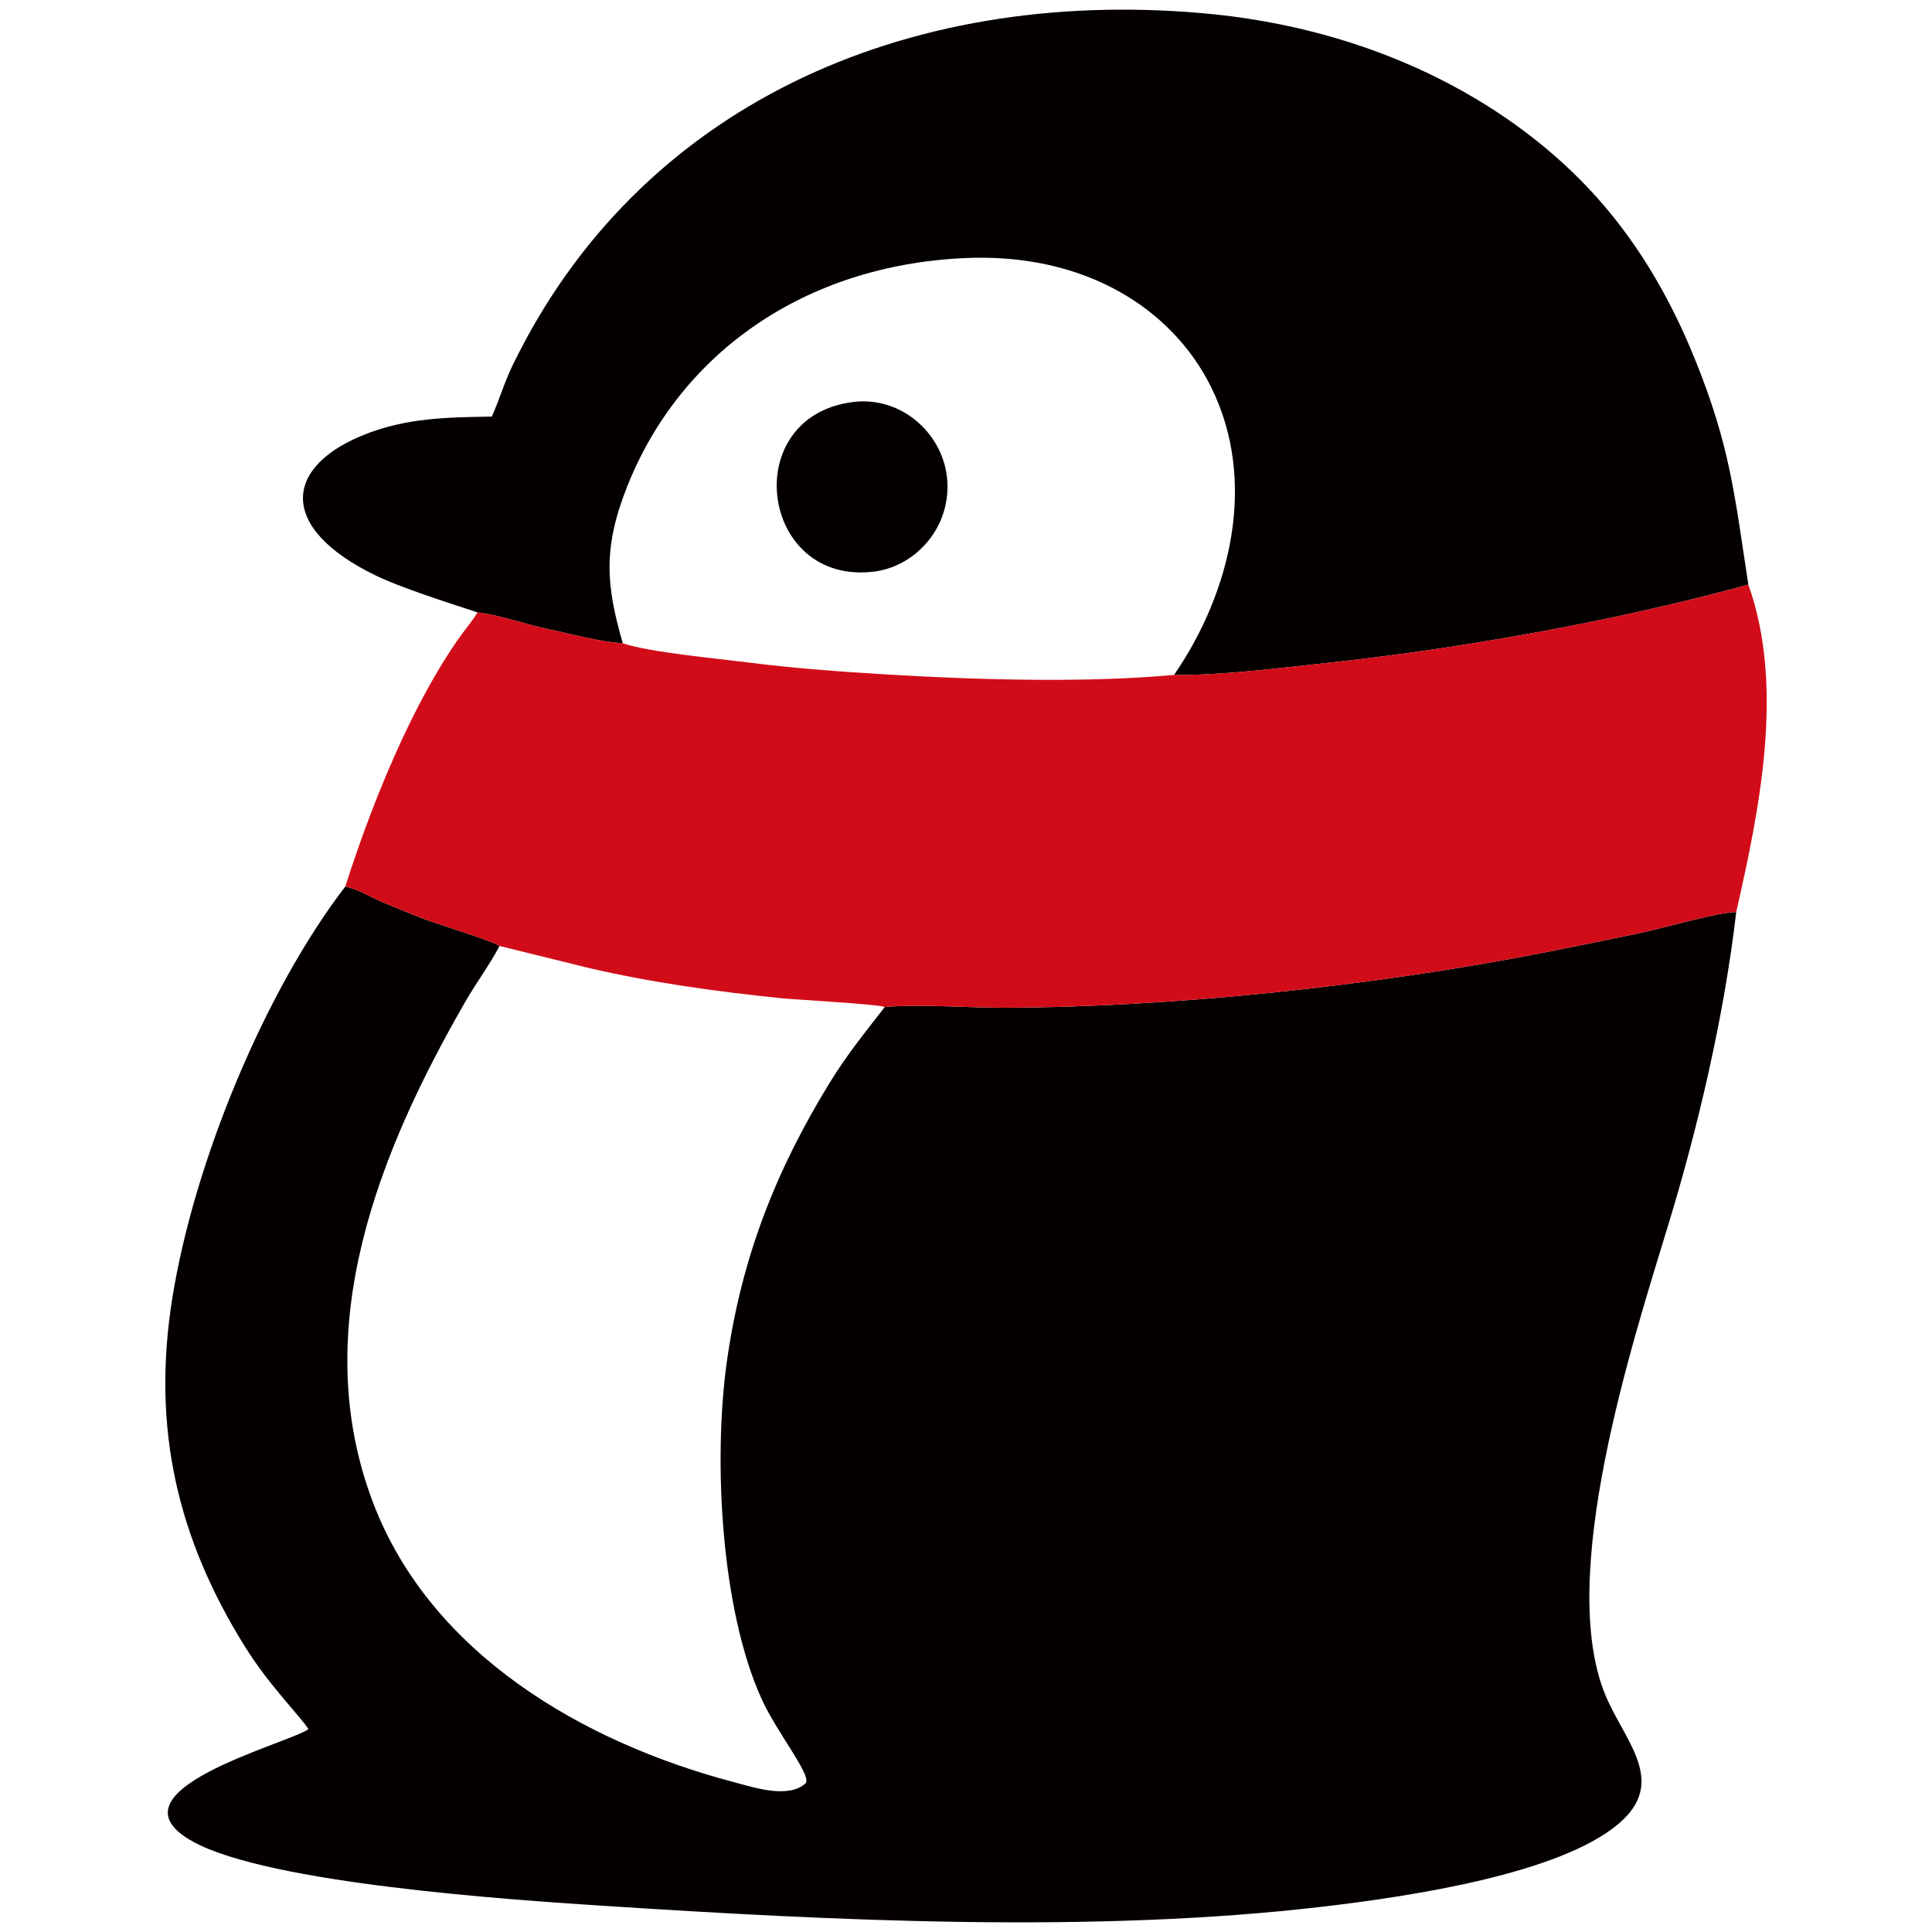
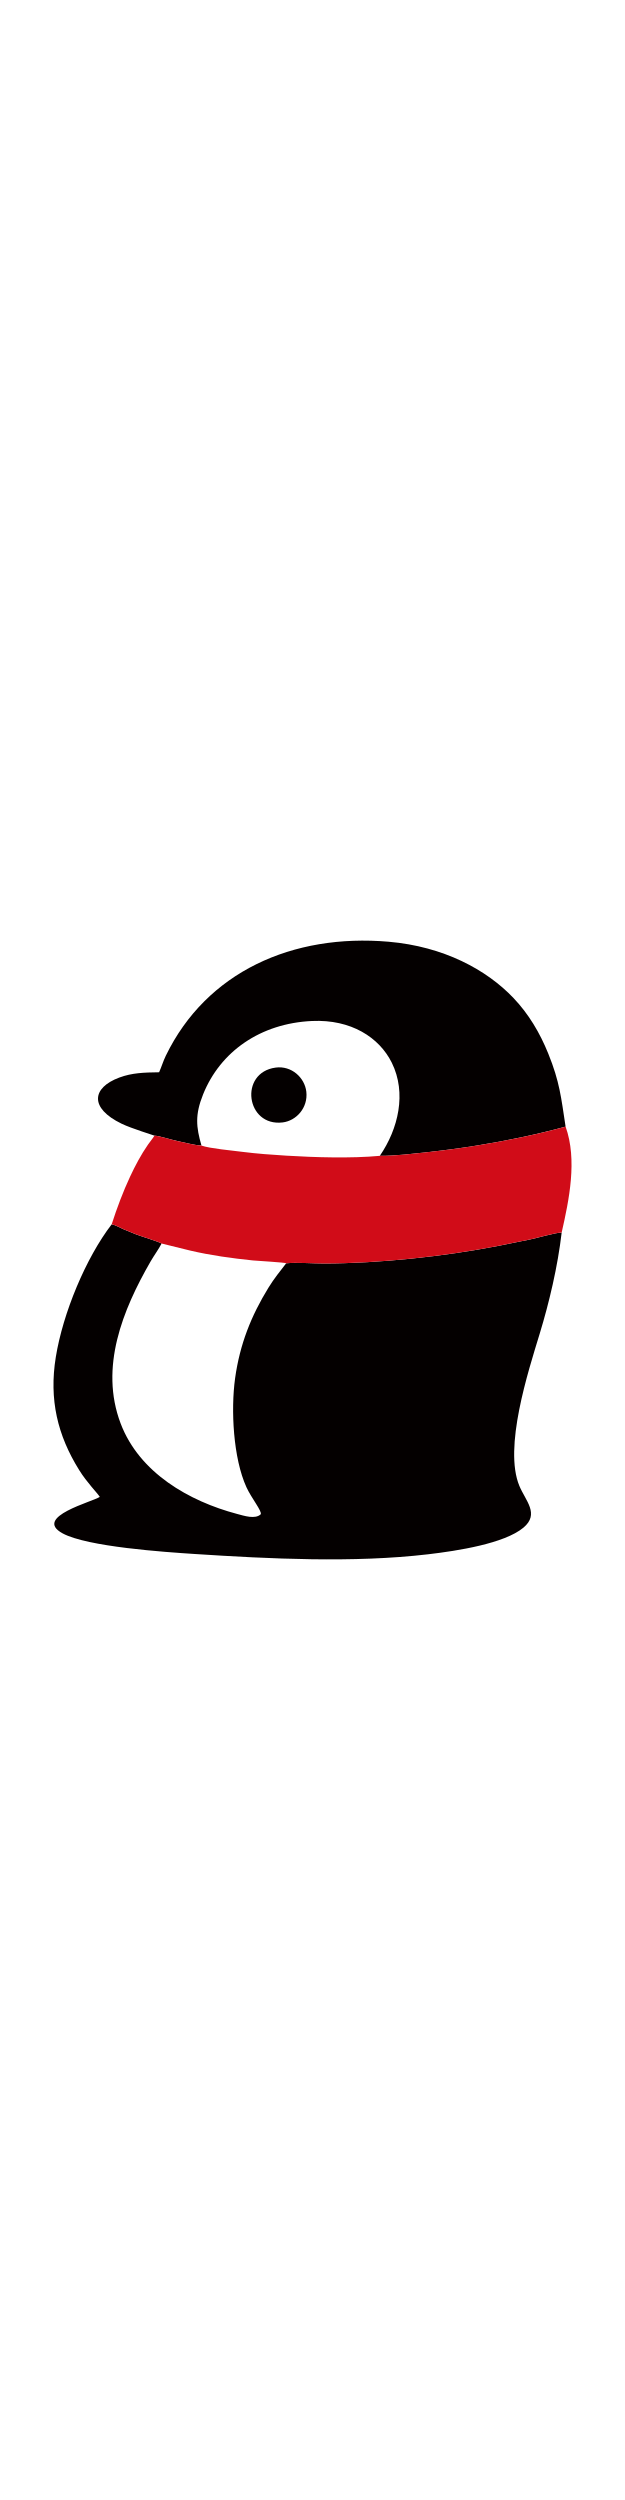
- <svg xmlns="http://www.w3.org/2000/svg" t="1689991787965" class="icon" viewBox="0 0 1024 1024" version="1.1" p-id="2042" width="200" height="200">
+ <svg xmlns="http://www.w3.org/2000/svg" t="1689991787965" class="icon" viewBox="0 0 1024 1024" version="1.1" p-id="2042" width="50" height="200">
  <path d="M920.228 483.436c-8.448-0.297-40.986 9.083-51.83 11.29-17.393 3.569-34.826 7.204-52.219 10.578-88.008 17.116-194.842 28.728-285.256 28.805-18.135 0.015-45.22-2.043-62.019-0.328-9.989 12.933-19.799 24.847-29.128 40.064-28.186 45.901-46.797 92.252-54.62 148.495-7.142 51.799-3.052 130.877 18.586 178.294 8.177 17.884 25.805 39.337 23.465 44.334-9.037 8.653-27.259 2.519-38.932-0.579-78.387-20.792-159.933-67.287-190.633-148.183-34.908-92.068 3.523-186.276 48.927-265.18 5.924-10.296 13.245-20.091 18.196-29.645-4.27-2.908-33.546-11.725-42.02-15.053-6.881-2.714-12.948-5.258-20.127-8.223-6.282-2.621-12.59-6.784-19.615-8.223-42.404 55.209-79.918 145.413-91.597 217.661-11.233 69.524 2.811 128.02 38.374 185.124 12.739 20.506 29.542 37.202 33.72 43.796-10.368 7.69-110.356 32.876-60.902 59.817 40.484 22.036 167.67 30.612 216.3 33.772 123.192 8.003 260.572 14.817 382.454 0.492 48.486-5.693 124.964-17.603 156.14-43.576 26.941-22.467 3.584-43.976-6.579-68.5-26.015-62.751 14.141-186.322 33.459-249.784 15.35-50.36 29.399-109.491 35.855-165.248zM253.107 324.644c8.653 0.548 27.238 6.728 37.699 8.873 11.643 2.401 27.561 6.804 39.291 7.424-8.796-30.52-10.783-50.376 2.58-83.732 28.155-70.231 93.819-116.531 178.514-120.417 63.892-2.934 110.182 26.834 130.775 68.47 24.504 49.592 10.665 108.283-19.676 152.453 24.264 0.384 56.156-3.692 80.691-6.313a1509.12 1509.12 0 0 0 78.177-10.522c49.756-7.987 98.888-18.299 145.505-30.996-7.378-48.02-9.605-73.272-28.334-119.547-13.896-34.406-32.297-65.137-56.863-91.018-44.216-46.612-114.504-84.562-204.657-92.38-157.174-13.619-298.47 49.193-365.143 186.767-4.536 9.39-6.994 18.227-10.993 27.1-24.653 0.338-44.329 0.891-65.224 8.668-44.948 16.758-49.341 49.93 3.912 75.668 16.348 7.9 52.685 18.862 53.745 19.502z" fill="#040000" p-id="2043" />
  <path d="M622.29 357.714c-46.797 4.357-106.148 2.58-153.119-0.282-24.187-1.464-48.307-3.246-72.131-6.252-16.594-2.104-53.34-5.494-66.944-10.24-11.73-0.62-27.643-5.023-39.291-7.424-10.46-2.145-29.046-8.325-37.699-8.873-2.842 4.639-7.199 9.733-10.726 14.828-11.346 16.374-20.982 34.596-29.22 52.26-11.556 24.837-21.396 50.883-30.167 78.147 7.025 1.439 13.332 5.601 19.615 8.223 7.173 2.964 13.245 5.514 20.127 8.223 8.474 3.333 37.75 12.15 42.02 15.053l47.089 11.612c33.516 7.839 68.306 12.611 102.589 16.123 6.164 0.625 53.228 3.277 54.472 4.669 16.799-1.715 43.884 0.343 62.019 0.328 90.414-0.077 197.243-11.689 285.256-28.805 17.393-3.379 34.826-7.009 52.219-10.578 10.844-2.207 43.382-11.587 51.83-11.29 12.145-53.581 25.902-119.142 6.431-173.548-46.612 12.698-95.749 23.009-145.505 30.996a1513.958 1513.958 0 0 1-78.177 10.522c-24.53 2.616-56.422 6.692-80.686 6.308z" fill="#D10C18" p-id="2044" />
  <path d="M451.594 213.14c-60.539 8.166-48.625 97.229 11.592 89.836 22.369-2.744 41.667-24.079 38.702-50.289-2.637-23.142-24.305-43.054-50.294-39.547z" fill="#040000" p-id="2045" />
</svg>
